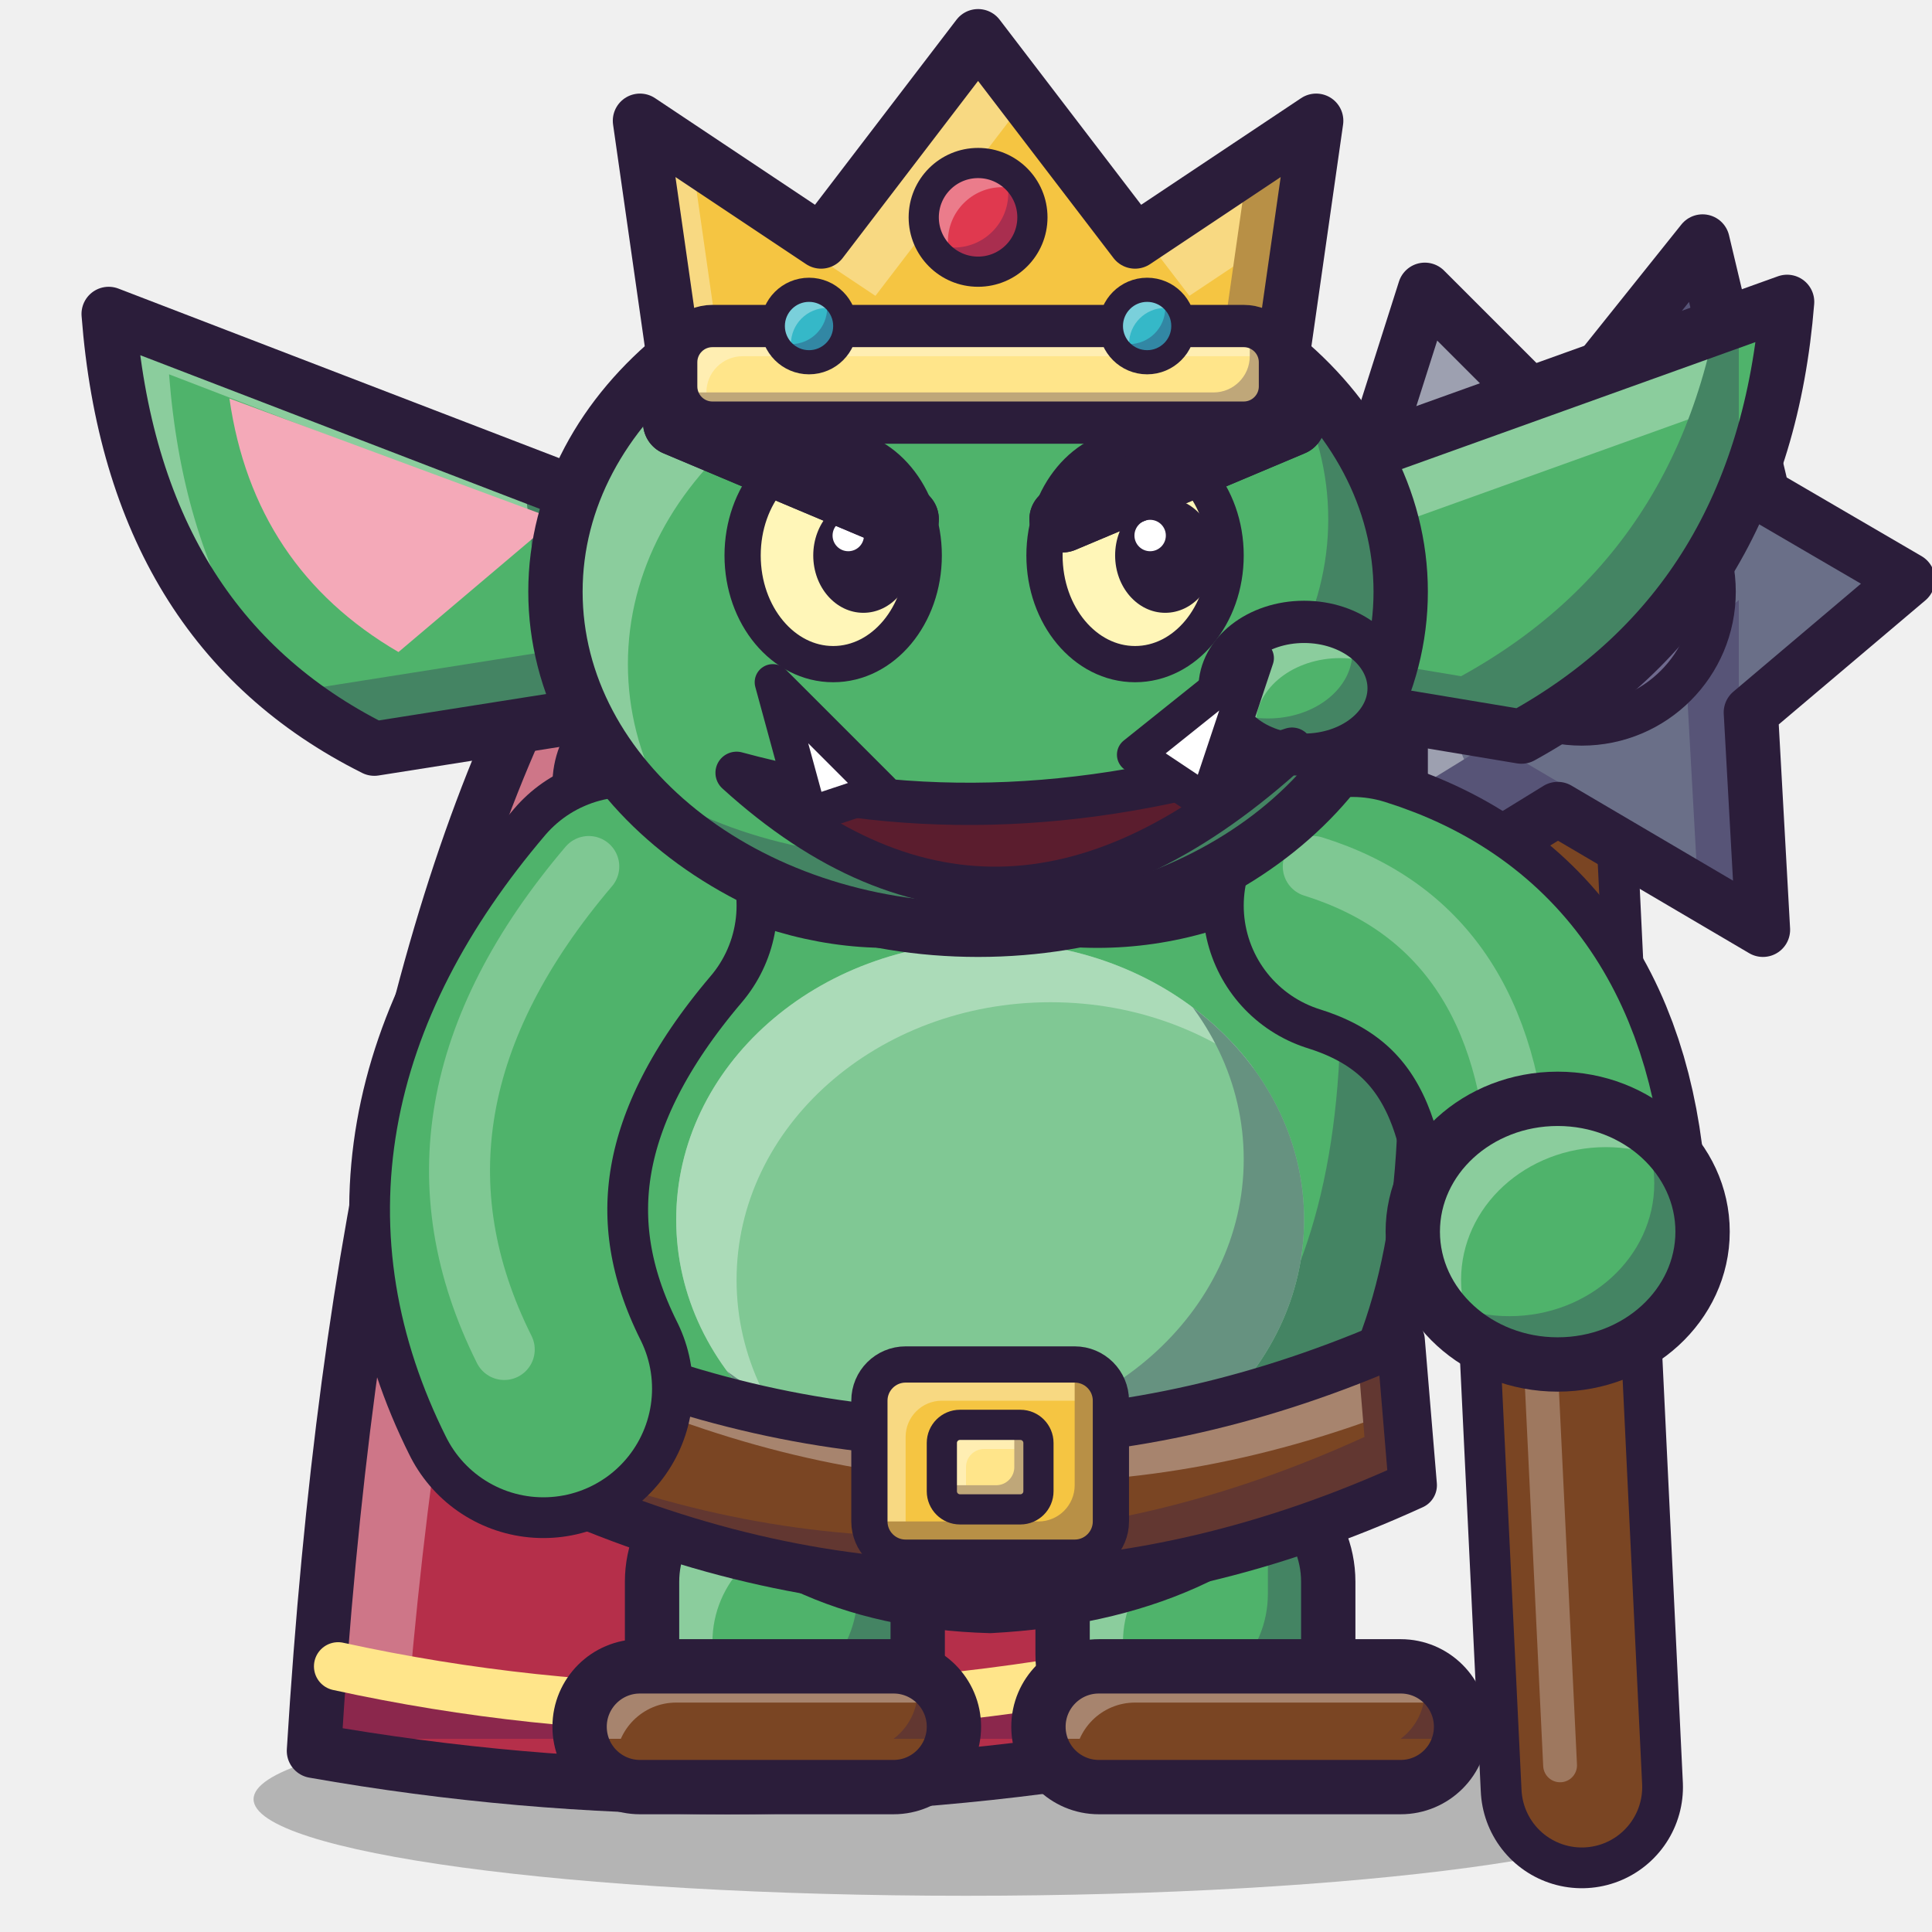
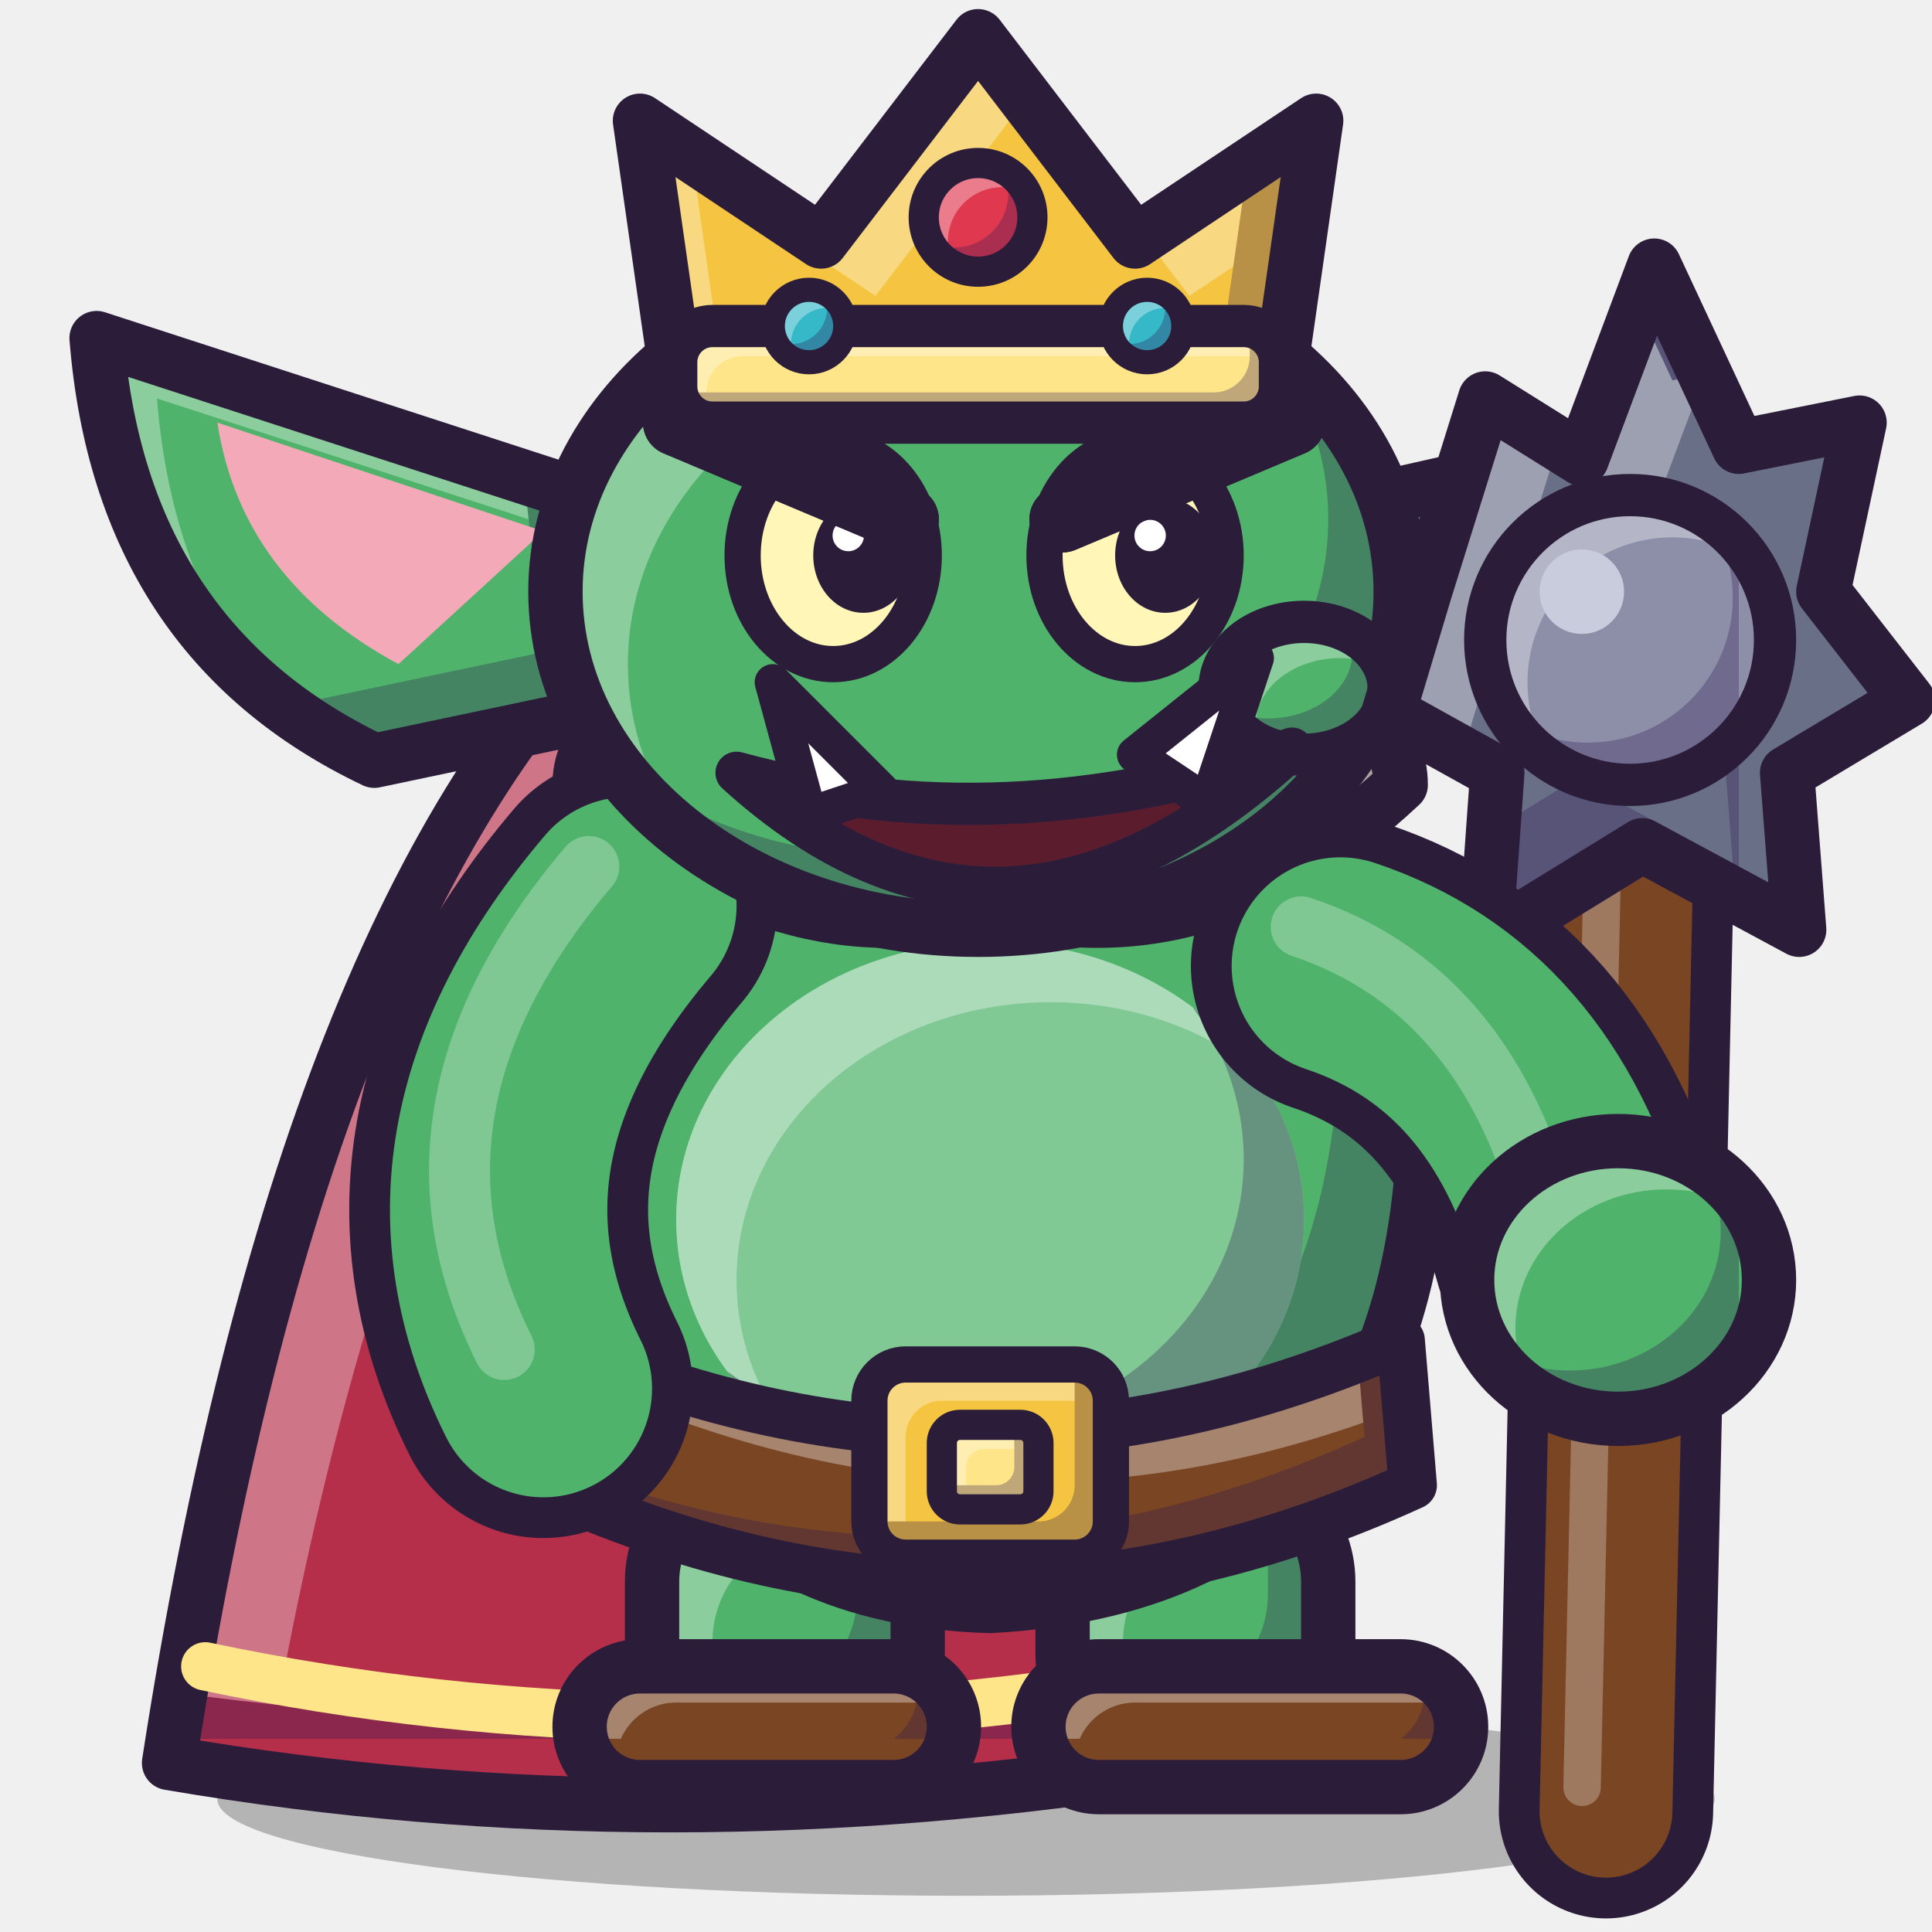
<svg xmlns="http://www.w3.org/2000/svg" width="320" height="320" viewBox="0 0 320 320">
  <defs>
-     <path id="gk0" d="M96 100Q60 160 52 290Q120 302 190 290L196 140Z" />
+     <path id="gk0" d="M104 100Q50 150 28 292Q110 306 196 292L200 140Z" />
    <mask id="gk0h" maskUnits="userSpaceOnUse" width="320" height="320">
      <rect width="320" height="320" fill="#fff" />
      <use href="#gk0" transform="translate(14 14)" fill="#000" />
    </mask>
    <mask id="gk0s" maskUnits="userSpaceOnUse" width="320" height="320">
      <rect width="320" height="320" fill="#fff" />
      <use href="#gk0" transform="translate(-14 -14)" fill="#000" />
    </mask>
-     <path id="gk1" d="M222 92L236 48L258 70L282 40L292 82L316 96L290 118L292 154L258 134L232 150L232 116Z" />
+     <path id="gk1" d="M126 244h8a18 18 0 0 1 18 18v12a18 18 0 0 1 -18 18h-8a18 18 0 0 1 -18 -18v-12a18 18 0 0 1 18 -18z" />
    <mask id="gk1h" maskUnits="userSpaceOnUse" width="320" height="320">
      <rect width="320" height="320" fill="#fff" />
-       <use href="#gk1" transform="translate(11 11)" fill="#000" />
+       <use href="#gk1" transform="translate(10 10)" fill="#000" />
    </mask>
    <mask id="gk1s" maskUnits="userSpaceOnUse" width="320" height="320">
      <rect width="320" height="320" fill="#fff" />
-       <use href="#gk1" transform="translate(-11 -11)" fill="#000" />
-     </mask>
-     <path id="gk2" d="M240 98a22 22 0 1 0 44 0a22 22 0 1 0 -44 0z" />
+       <use href="#gk1" transform="translate(-10 -10)" fill="#000" />
+     </mask>
+     <path id="gk2" d="M194 244h8a18 18 0 0 1 18 18v12a18 18 0 0 1 -18 18h-8a18 18 0 0 1 -18 -18v-12a18 18 0 0 1 18 -18z" />
    <mask id="gk2h" maskUnits="userSpaceOnUse" width="320" height="320">
      <rect width="320" height="320" fill="#fff" />
-       <use href="#gk2" transform="translate(7 7)" fill="#000" />
+       <use href="#gk2" transform="translate(10 10)" fill="#000" />
    </mask>
    <mask id="gk2s" maskUnits="userSpaceOnUse" width="320" height="320">
      <rect width="320" height="320" fill="#fff" />
-       <use href="#gk2" transform="translate(-7 -7)" fill="#000" />
-     </mask>
-     <path id="gk3" d="M126 244h8a18 18 0 0 1 18 18v12a18 18 0 0 1 -18 18h-8a18 18 0 0 1 -18 -18v-12a18 18 0 0 1 18 -18z" />
+       <use href="#gk2" transform="translate(-10 -10)" fill="#000" />
+     </mask>
+     <path id="gk3" d="M106 276h42a10 10 0 0 1 10 10v0a10 10 0 0 1 -10 10h-42a10 10 0 0 1 -10 -10v0a10 10 0 0 1 10 -10z" />
    <mask id="gk3h" maskUnits="userSpaceOnUse" width="320" height="320">
      <rect width="320" height="320" fill="#fff" />
-       <use href="#gk3" transform="translate(10 10)" fill="#000" />
+       <use href="#gk3" transform="translate(6 6)" fill="#000" />
    </mask>
    <mask id="gk3s" maskUnits="userSpaceOnUse" width="320" height="320">
      <rect width="320" height="320" fill="#fff" />
-       <use href="#gk3" transform="translate(-10 -10)" fill="#000" />
-     </mask>
-     <path id="gk4" d="M194 244h8a18 18 0 0 1 18 18v12a18 18 0 0 1 -18 18h-8a18 18 0 0 1 -18 -18v-12a18 18 0 0 1 18 -18z" />
+       <use href="#gk3" transform="translate(-6 -6)" fill="#000" />
+     </mask>
+     <path id="gk4" d="M182 276h50a10 10 0 0 1 10 10v0a10 10 0 0 1 -10 10h-50a10 10 0 0 1 -10 -10v0a10 10 0 0 1 10 -10z" />
    <mask id="gk4h" maskUnits="userSpaceOnUse" width="320" height="320">
      <rect width="320" height="320" fill="#fff" />
-       <use href="#gk4" transform="translate(10 10)" fill="#000" />
+       <use href="#gk4" transform="translate(6 6)" fill="#000" />
    </mask>
    <mask id="gk4s" maskUnits="userSpaceOnUse" width="320" height="320">
      <rect width="320" height="320" fill="#fff" />
-       <use href="#gk4" transform="translate(-10 -10)" fill="#000" />
-     </mask>
-     <path id="gk5" d="M106 276h42a10 10 0 0 1 10 10v0a10 10 0 0 1 -10 10h-42a10 10 0 0 1 -10 -10v0a10 10 0 0 1 10 -10z" />
+       <use href="#gk4" transform="translate(-6 -6)" fill="#000" />
+     </mask>
+     <path id="gk5" d="M92 170Q90 120 160 116Q236 118 236 176Q238 262 164 266Q94 264 92 170Z" />
    <mask id="gk5h" maskUnits="userSpaceOnUse" width="320" height="320">
      <rect width="320" height="320" fill="#fff" />
-       <use href="#gk5" transform="translate(6 6)" fill="#000" />
+       <use href="#gk5" transform="translate(14 14)" fill="#000" />
    </mask>
    <mask id="gk5s" maskUnits="userSpaceOnUse" width="320" height="320">
      <rect width="320" height="320" fill="#fff" />
-       <use href="#gk5" transform="translate(-6 -6)" fill="#000" />
-     </mask>
-     <path id="gk6" d="M182 276h50a10 10 0 0 1 10 10v0a10 10 0 0 1 -10 10h-50a10 10 0 0 1 -10 -10v0a10 10 0 0 1 10 -10z" />
+       <use href="#gk5" transform="translate(-14 -14)" fill="#000" />
+     </mask>
+     <path id="gk6" d="M112 202a52 46 0 1 0 104 0a52 46 0 1 0 -104 0z" />
    <mask id="gk6h" maskUnits="userSpaceOnUse" width="320" height="320">
      <rect width="320" height="320" fill="#fff" />
-       <use href="#gk6" transform="translate(6 6)" fill="#000" />
+       <use href="#gk6" transform="translate(10 10)" fill="#000" />
    </mask>
    <mask id="gk6s" maskUnits="userSpaceOnUse" width="320" height="320">
      <rect width="320" height="320" fill="#fff" />
-       <use href="#gk6" transform="translate(-6 -6)" fill="#000" />
-     </mask>
-     <path id="gk7" d="M92 170Q90 120 160 116Q236 118 236 176Q238 262 164 266Q94 264 92 170Z" />
+       <use href="#gk6" transform="translate(-10 -10)" fill="#000" />
+     </mask>
+     <path id="gk7" d="M96 224Q164 252 232 222L234 246Q164 278 94 248Z" />
    <mask id="gk7h" maskUnits="userSpaceOnUse" width="320" height="320">
      <rect width="320" height="320" fill="#fff" />
-       <use href="#gk7" transform="translate(14 14)" fill="#000" />
+       <use href="#gk7" transform="translate(8 8)" fill="#000" />
    </mask>
    <mask id="gk7s" maskUnits="userSpaceOnUse" width="320" height="320">
      <rect width="320" height="320" fill="#fff" />
-       <use href="#gk7" transform="translate(-14 -14)" fill="#000" />
-     </mask>
-     <path id="gk8" d="M112 202a52 46 0 1 0 104 0a52 46 0 1 0 -104 0z" />
+       <use href="#gk7" transform="translate(-8 -8)" fill="#000" />
+     </mask>
+     <path id="gk8" d="M150 226h28a6 6 0 0 1 6 6v20a6 6 0 0 1 -6 6h-28a6 6 0 0 1 -6 -6v-20a6 6 0 0 1 6 -6z" />
    <mask id="gk8h" maskUnits="userSpaceOnUse" width="320" height="320">
      <rect width="320" height="320" fill="#fff" />
-       <use href="#gk8" transform="translate(10 10)" fill="#000" />
+       <use href="#gk8" transform="translate(6 6)" fill="#000" />
    </mask>
    <mask id="gk8s" maskUnits="userSpaceOnUse" width="320" height="320">
      <rect width="320" height="320" fill="#fff" />
-       <use href="#gk8" transform="translate(-10 -10)" fill="#000" />
-     </mask>
-     <path id="gk9" d="M96 224Q164 252 232 222L234 246Q164 278 94 248Z" />
+       <use href="#gk8" transform="translate(-6 -6)" fill="#000" />
+     </mask>
+     <path id="gk9" d="M159 236h10a3 3 0 0 1 3 3v8a3 3 0 0 1 -3 3h-10a3 3 0 0 1 -3 -3v-8a3 3 0 0 1 3 -3z" />
    <mask id="gk9h" maskUnits="userSpaceOnUse" width="320" height="320">
      <rect width="320" height="320" fill="#fff" />
-       <use href="#gk9" transform="translate(8 8)" fill="#000" />
+       <use href="#gk9" transform="translate(4 4)" fill="#000" />
    </mask>
    <mask id="gk9s" maskUnits="userSpaceOnUse" width="320" height="320">
      <rect width="320" height="320" fill="#fff" />
-       <use href="#gk9" transform="translate(-8 -8)" fill="#000" />
-     </mask>
-     <path id="gka" d="M150 226h28a6 6 0 0 1 6 6v20a6 6 0 0 1 -6 6h-28a6 6 0 0 1 -6 -6v-20a6 6 0 0 1 6 -6z" />
+       <use href="#gk9" transform="translate(-4 -4)" fill="#000" />
+     </mask>
+     <path id="gka" d="M96 130Q130 160 164 150Q200 160 232 130Q232 118 214 112L110 114Q96 120 96 130Z" />
    <mask id="gkah" maskUnits="userSpaceOnUse" width="320" height="320">
      <rect width="320" height="320" fill="#fff" />
-       <use href="#gka" transform="translate(6 6)" fill="#000" />
+       <use href="#gka" transform="translate(8 8)" fill="#000" />
    </mask>
    <mask id="gkas" maskUnits="userSpaceOnUse" width="320" height="320">
      <rect width="320" height="320" fill="#fff" />
-       <use href="#gka" transform="translate(-6 -6)" fill="#000" />
-     </mask>
-     <path id="gkb" d="M159 236h10a3 3 0 0 1 3 3v8a3 3 0 0 1 -3 3h-10a3 3 0 0 1 -3 -3v-8a3 3 0 0 1 3 -3z" />
+       <use href="#gka" transform="translate(-8 -8)" fill="#000" />
+     </mask>
+     <path id="gkb" d="M96 82L16 56Q20 106 62 126L100 118Z" />
    <mask id="gkbh" maskUnits="userSpaceOnUse" width="320" height="320">
      <rect width="320" height="320" fill="#fff" />
-       <use href="#gkb" transform="translate(4 4)" fill="#000" />
+       <use href="#gkb" transform="translate(10 10)" fill="#000" />
    </mask>
    <mask id="gkbs" maskUnits="userSpaceOnUse" width="320" height="320">
      <rect width="320" height="320" fill="#fff" />
-       <use href="#gkb" transform="translate(-4 -4)" fill="#000" />
-     </mask>
-     <path id="gkc" d="M96 130Q130 160 164 150Q200 160 232 130Q232 118 214 112L110 114Q96 120 96 130Z" />
+       <use href="#gkb" transform="translate(-10 -10)" fill="#000" />
+     </mask>
+     <path id="gkc" d="M222 84L284 70Q284 108 252 124L216 116Z" />
    <mask id="gkch" maskUnits="userSpaceOnUse" width="320" height="320">
      <rect width="320" height="320" fill="#fff" />
-       <use href="#gkc" transform="translate(8 8)" fill="#000" />
+       <use href="#gkc" transform="translate(10 10)" fill="#000" />
    </mask>
    <mask id="gkcs" maskUnits="userSpaceOnUse" width="320" height="320">
      <rect width="320" height="320" fill="#fff" />
-       <use href="#gkc" transform="translate(-8 -8)" fill="#000" />
-     </mask>
-     <path id="gkd" d="M234 204a24 22 0 1 0 48 0a24 22 0 1 0 -48 0z" />
-     <mask id="gkdh" maskUnits="userSpaceOnUse" width="320" height="320">
-       <rect width="320" height="320" fill="#fff" />
-       <use href="#gkd" transform="translate(8 8)" fill="#000" />
-     </mask>
-     <mask id="gkds" maskUnits="userSpaceOnUse" width="320" height="320">
-       <rect width="320" height="320" fill="#fff" />
-       <use href="#gkd" transform="translate(-8 -8)" fill="#000" />
-     </mask>
-     <path id="gke" d="M96 82L18 52Q22 104 62 124L100 118Z" />
+       <use href="#gkc" transform="translate(-10 -10)" fill="#000" />
+     </mask>
+     <path id="gkd" d="M90 88L36 70Q40 96 66 110Z" />
+     <path id="gke" d="M92 98a70 56 0 1 0 140 0a70 56 0 1 0 -140 0z" />
    <mask id="gkeh" maskUnits="userSpaceOnUse" width="320" height="320">
      <rect width="320" height="320" fill="#fff" />
-       <use href="#gke" transform="translate(10 10)" fill="#000" />
+       <use href="#gke" transform="translate(12 12)" fill="#000" />
    </mask>
    <mask id="gkes" maskUnits="userSpaceOnUse" width="320" height="320">
      <rect width="320" height="320" fill="#fff" />
-       <use href="#gke" transform="translate(-10 -10)" fill="#000" />
-     </mask>
-     <path id="gkf" d="M218 78L296 50Q292 100 252 122L216 116Z" />
+       <use href="#gke" transform="translate(-12 -12)" fill="#000" />
+     </mask>
+     <path id="gkf" d="M202 114a14 11 0 1 0 28 0a14 11 0 1 0 -28 0z" />
    <mask id="gkfh" maskUnits="userSpaceOnUse" width="320" height="320">
      <rect width="320" height="320" fill="#fff" />
-       <use href="#gkf" transform="translate(10 10)" fill="#000" />
+       <use href="#gkf" transform="translate(6 6)" fill="#000" />
    </mask>
    <mask id="gkfs" maskUnits="userSpaceOnUse" width="320" height="320">
      <rect width="320" height="320" fill="#fff" />
-       <use href="#gkf" transform="translate(-10 -10)" fill="#000" />
-     </mask>
-     <path id="gkg" d="M92 86L38 66Q42 94 66 108Z" />
-     <path id="gkh" d="M92 98a70 56 0 1 0 140 0a70 56 0 1 0 -140 0z" />
+       <use href="#gkf" transform="translate(-6 -6)" fill="#000" />
+     </mask>
+     <path id="gkg" d="M112 62L106 20L136 40L162 6L188 40L218 20L212 62Q162 74 112 62Z" />
+     <mask id="gkgh" maskUnits="userSpaceOnUse" width="320" height="320">
+       <rect width="320" height="320" fill="#fff" />
+       <use href="#gkg" transform="translate(9 9)" fill="#000" />
+     </mask>
+     <mask id="gkgs" maskUnits="userSpaceOnUse" width="320" height="320">
+       <rect width="320" height="320" fill="#fff" />
+       <use href="#gkg" transform="translate(-9 -9)" fill="#000" />
+     </mask>
+     <path id="gkh" d="M118 54h88a6 6 0 0 1 6 6v4a6 6 0 0 1 -6 6h-88a6 6 0 0 1 -6 -6v-4a6 6 0 0 1 6 -6z" />
    <mask id="gkhh" maskUnits="userSpaceOnUse" width="320" height="320">
      <rect width="320" height="320" fill="#fff" />
-       <use href="#gkh" transform="translate(12 12)" fill="#000" />
+       <use href="#gkh" transform="translate(5 5)" fill="#000" />
    </mask>
    <mask id="gkhs" maskUnits="userSpaceOnUse" width="320" height="320">
      <rect width="320" height="320" fill="#fff" />
-       <use href="#gkh" transform="translate(-12 -12)" fill="#000" />
-     </mask>
-     <path id="gki" d="M202 114a14 11 0 1 0 28 0a14 11 0 1 0 -28 0z" />
+       <use href="#gkh" transform="translate(-5 -5)" fill="#000" />
+     </mask>
+     <path id="gki" d="M153 36a9 9 0 1 0 18 0a9 9 0 1 0 -18 0z" />
    <mask id="gkih" maskUnits="userSpaceOnUse" width="320" height="320">
      <rect width="320" height="320" fill="#fff" />
-       <use href="#gki" transform="translate(6 6)" fill="#000" />
+       <use href="#gki" transform="translate(4 4)" fill="#000" />
    </mask>
    <mask id="gkis" maskUnits="userSpaceOnUse" width="320" height="320">
      <rect width="320" height="320" fill="#fff" />
-       <use href="#gki" transform="translate(-6 -6)" fill="#000" />
-     </mask>
-     <path id="gkj" d="M126 64Q130 44 162 44Q196 44 202 64Z" />
-     <path id="gkk" d="M112 62L106 20L136 40L162 6L188 40L218 20L212 62Q162 74 112 62Z" />
+       <use href="#gki" transform="translate(-4 -4)" fill="#000" />
+     </mask>
+     <path id="gkj" d="M128 54a6 6 0 1 0 12 0a6 6 0 1 0 -12 0z" />
+     <mask id="gkjh" maskUnits="userSpaceOnUse" width="320" height="320">
+       <rect width="320" height="320" fill="#fff" />
+       <use href="#gkj" transform="translate(3 3)" fill="#000" />
+     </mask>
+     <mask id="gkjs" maskUnits="userSpaceOnUse" width="320" height="320">
+       <rect width="320" height="320" fill="#fff" />
+       <use href="#gkj" transform="translate(-3 -3)" fill="#000" />
+     </mask>
+     <path id="gkk" d="M184 54a6 6 0 1 0 12 0a6 6 0 1 0 -12 0z" />
    <mask id="gkkh" maskUnits="userSpaceOnUse" width="320" height="320">
      <rect width="320" height="320" fill="#fff" />
-       <use href="#gkk" transform="translate(9 9)" fill="#000" />
+       <use href="#gkk" transform="translate(3 3)" fill="#000" />
    </mask>
    <mask id="gkks" maskUnits="userSpaceOnUse" width="320" height="320">
      <rect width="320" height="320" fill="#fff" />
-       <use href="#gkk" transform="translate(-9 -9)" fill="#000" />
-     </mask>
-     <path id="gkl" d="M118 54h88a6 6 0 0 1 6 6v4a6 6 0 0 1 -6 6h-88a6 6 0 0 1 -6 -6v-4a6 6 0 0 1 6 -6z" />
+       <use href="#gkk" transform="translate(-3 -3)" fill="#000" />
+     </mask>
+     <path id="gkl" d="M236 98L246 66L262 76L274 44L288 74L308 70L302 98L316 116L296 128L298 154L272 140L246 156L248 128L230 118Z" />
    <mask id="gklh" maskUnits="userSpaceOnUse" width="320" height="320">
      <rect width="320" height="320" fill="#fff" />
-       <use href="#gkl" transform="translate(5 5)" fill="#000" />
+       <use href="#gkl" transform="translate(11 11)" fill="#000" />
    </mask>
    <mask id="gkls" maskUnits="userSpaceOnUse" width="320" height="320">
      <rect width="320" height="320" fill="#fff" />
-       <use href="#gkl" transform="translate(-5 -5)" fill="#000" />
-     </mask>
-     <path id="gkm" d="M153 36a9 9 0 1 0 18 0a9 9 0 1 0 -18 0z" />
+       <use href="#gkl" transform="translate(-11 -11)" fill="#000" />
+     </mask>
+     <path id="gkm" d="M246 106a24 24 0 1 0 48 0a24 24 0 1 0 -48 0z" />
    <mask id="gkmh" maskUnits="userSpaceOnUse" width="320" height="320">
      <rect width="320" height="320" fill="#fff" />
-       <use href="#gkm" transform="translate(4 4)" fill="#000" />
+       <use href="#gkm" transform="translate(7 7)" fill="#000" />
    </mask>
    <mask id="gkms" maskUnits="userSpaceOnUse" width="320" height="320">
      <rect width="320" height="320" fill="#fff" />
-       <use href="#gkm" transform="translate(-4 -4)" fill="#000" />
-     </mask>
-     <path id="gkn" d="M128 54a6 6 0 1 0 12 0a6 6 0 1 0 -12 0z" />
-     <mask id="gknh" maskUnits="userSpaceOnUse" width="320" height="320">
-       <rect width="320" height="320" fill="#fff" />
-       <use href="#gkn" transform="translate(3 3)" fill="#000" />
-     </mask>
-     <mask id="gkns" maskUnits="userSpaceOnUse" width="320" height="320">
-       <rect width="320" height="320" fill="#fff" />
-       <use href="#gkn" transform="translate(-3 -3)" fill="#000" />
-     </mask>
-     <path id="gko" d="M184 54a6 6 0 1 0 12 0a6 6 0 1 0 -12 0z" />
+       <use href="#gkm" transform="translate(-7 -7)" fill="#000" />
+     </mask>
+     <path id="gkn" d="M255 98a7 7 0 1 0 14 0a7 7 0 1 0 -14 0z" />
+     <path id="gko" d="M243 212a25 23 0 1 0 50 0a25 23 0 1 0 -50 0z" />
    <mask id="gkoh" maskUnits="userSpaceOnUse" width="320" height="320">
      <rect width="320" height="320" fill="#fff" />
-       <use href="#gko" transform="translate(3 3)" fill="#000" />
+       <use href="#gko" transform="translate(8 8)" fill="#000" />
    </mask>
    <mask id="gkos" maskUnits="userSpaceOnUse" width="320" height="320">
      <rect width="320" height="320" fill="#fff" />
-       <use href="#gko" transform="translate(-3 -3)" fill="#000" />
+       <use href="#gko" transform="translate(-8 -8)" fill="#000" />
    </mask>
  </defs>
  <g stroke-linejoin="round" stroke-linecap="round">
-     <ellipse cx="160" cy="298" rx="118" ry="16" fill="#000" opacity="0.25" />
+     <ellipse cx="160" cy="298" rx="124" ry="16" fill="#000" opacity="0.25" />
    <use href="#gk0" fill="#b52f4a" />
    <use href="#gk0" fill="#ce7688" mask="url(#gk0h)" />
    <use href="#gk0" fill="#8b274c" mask="url(#gk0s)" />
    <use href="#gk0" fill="none" stroke="#2b1d3a" stroke-width="9" />
-     <path d="M56 276Q120 290 190 276" fill="none" stroke="#ffe58a" stroke-width="8" />
-     <path d="M262 296L254 130" fill="none" stroke="#2b1d3a" stroke-width="33.5" />
-     <path d="M262 296L254 130" fill="none" stroke="#7a4523" stroke-width="20" />
-     <path d="M262 296L254 130" fill="none" stroke="#a7846e" stroke-width="5.6" transform="translate(-3.6 -3.6)" opacity=".8" />
-     <use href="#gk1" fill="#6a6f88" />
-     <use href="#gk1" fill="#9da0b0" mask="url(#gk1h)" />
-     <use href="#gk1" fill="#575477" mask="url(#gk1s)" />
+     <path d="M34 276Q110 292 192 278" fill="none" stroke="#ffe58a" stroke-width="8" />
+     <use href="#gk1" fill="#4fb36b" />
+     <use href="#gk1" fill="#8bcd9d" mask="url(#gk1h)" />
+     <use href="#gk1" fill="#448463" mask="url(#gk1s)" />
    <use href="#gk1" fill="none" stroke="#2b1d3a" stroke-width="9" />
-     <use href="#gk2" fill="#8d8fa8" />
-     <use href="#gk2" fill="#b4b5c6" mask="url(#gk2h)" />
-     <use href="#gk2" fill="#6f6a8e" mask="url(#gk2s)" />
-     <use href="#gk2" fill="none" stroke="#2b1d3a" stroke-width="7" />
-     <use href="#gk3" fill="#4fb36b" />
-     <use href="#gk3" fill="#8bcd9d" mask="url(#gk3h)" />
-     <use href="#gk3" fill="#448463" mask="url(#gk3s)" />
+     <use href="#gk2" fill="#4fb36b" />
+     <use href="#gk2" fill="#8bcd9d" mask="url(#gk2h)" />
+     <use href="#gk2" fill="#448463" mask="url(#gk2s)" />
+     <use href="#gk2" fill="none" stroke="#2b1d3a" stroke-width="9" />
+     <use href="#gk3" fill="#7a4523" />
+     <use href="#gk3" fill="#a7846e" mask="url(#gk3h)" />
+     <use href="#gk3" fill="#623731" mask="url(#gk3s)" />
    <use href="#gk3" fill="none" stroke="#2b1d3a" stroke-width="9" />
-     <use href="#gk4" fill="#4fb36b" />
-     <use href="#gk4" fill="#8bcd9d" mask="url(#gk4h)" />
-     <use href="#gk4" fill="#448463" mask="url(#gk4s)" />
+     <use href="#gk4" fill="#7a4523" />
+     <use href="#gk4" fill="#a7846e" mask="url(#gk4h)" />
+     <use href="#gk4" fill="#623731" mask="url(#gk4s)" />
    <use href="#gk4" fill="none" stroke="#2b1d3a" stroke-width="9" />
-     <use href="#gk5" fill="#7a4523" />
-     <use href="#gk5" fill="#a7846e" mask="url(#gk5h)" />
-     <use href="#gk5" fill="#623731" mask="url(#gk5s)" />
+     <use href="#gk5" fill="#4fb36b" />
+     <use href="#gk5" fill="#8bcd9d" mask="url(#gk5h)" />
+     <use href="#gk5" fill="#448463" mask="url(#gk5s)" />
    <use href="#gk5" fill="none" stroke="#2b1d3a" stroke-width="9" />
-     <use href="#gk6" fill="#7a4523" />
-     <use href="#gk6" fill="#a7846e" mask="url(#gk6h)" />
-     <use href="#gk6" fill="#623731" mask="url(#gk6s)" />
-     <use href="#gk6" fill="none" stroke="#2b1d3a" stroke-width="9" />
-     <use href="#gk7" fill="#4fb36b" />
-     <use href="#gk7" fill="#8bcd9d" mask="url(#gk7h)" />
-     <use href="#gk7" fill="#448463" mask="url(#gk7s)" />
-     <use href="#gk7" fill="none" stroke="#2b1d3a" stroke-width="9" />
-     <use href="#gk8" fill="#80c894" />
-     <use href="#gk8" fill="#abdbb8" mask="url(#gk8h)" />
-     <use href="#gk8" fill="#669280" mask="url(#gk8s)" />
-     <use href="#gk9" fill="#7a4523" />
-     <use href="#gk9" fill="#a7846e" mask="url(#gk9h)" />
-     <use href="#gk9" fill="#623731" mask="url(#gk9s)" />
-     <use href="#gk9" fill="none" stroke="#2b1d3a" stroke-width="8" />
-     <use href="#gka" fill="#f5c542" />
-     <use href="#gka" fill="#f8d982" mask="url(#gkah)" />
-     <use href="#gka" fill="#b89046" mask="url(#gkas)" />
-     <use href="#gka" fill="none" stroke="#2b1d3a" stroke-width="6" />
-     <use href="#gkb" fill="#ffe58a" />
-     <use href="#gkb" fill="#ffeeb2" mask="url(#gkbh)" />
-     <use href="#gkb" fill="#bfa779" mask="url(#gkbs)" />
-     <use href="#gkb" fill="none" stroke="#2b1d3a" stroke-width="5" />
-     <use href="#gkc" fill="#e8dcc0" />
-     <use href="#gkc" fill="#f0e8d5" mask="url(#gkch)" />
-     <use href="#gkc" fill="#afa09e" mask="url(#gkcs)" />
-     <use href="#gkc" fill="none" stroke="#2b1d3a" stroke-width="9" />
+     <use href="#gk6" fill="#80c894" />
+     <use href="#gk6" fill="#abdbb8" mask="url(#gk6h)" />
+     <use href="#gk6" fill="#669280" mask="url(#gk6s)" />
+     <use href="#gk7" fill="#7a4523" />
+     <use href="#gk7" fill="#a7846e" mask="url(#gk7h)" />
+     <use href="#gk7" fill="#623731" mask="url(#gk7s)" />
+     <use href="#gk7" fill="none" stroke="#2b1d3a" stroke-width="8" />
+     <use href="#gk8" fill="#f5c542" />
+     <use href="#gk8" fill="#f8d982" mask="url(#gk8h)" />
+     <use href="#gk8" fill="#b89046" mask="url(#gk8s)" />
+     <use href="#gk8" fill="none" stroke="#2b1d3a" stroke-width="6" />
+     <use href="#gk9" fill="#ffe58a" />
+     <use href="#gk9" fill="#ffeeb2" mask="url(#gk9h)" />
+     <use href="#gk9" fill="#bfa779" mask="url(#gk9s)" />
+     <use href="#gk9" fill="none" stroke="#2b1d3a" stroke-width="5" />
+     <use href="#gka" fill="#e8dcc0" />
+     <use href="#gka" fill="#f0e8d5" mask="url(#gkah)" />
+     <use href="#gka" fill="#afa09e" mask="url(#gkas)" />
+     <use href="#gka" fill="none" stroke="#2b1d3a" stroke-width="9" />
    <path d="M104 150Q70 190 90 230" fill="none" stroke="#2b1d3a" stroke-width="49.5" />
    <path d="M104 150Q70 190 90 230" fill="none" stroke="#4fb36b" stroke-width="36" />
    <path d="M104 150Q70 190 90 230" fill="none" stroke="#8bcd9d" stroke-width="10.1" transform="translate(-6.48 -6.48)" opacity=".8" />
-     <path d="M224 150Q256 160 258 200" fill="none" stroke="#2b1d3a" stroke-width="49.5" />
-     <path d="M224 150Q256 160 258 200" fill="none" stroke="#4fb36b" stroke-width="36" />
-     <path d="M224 150Q256 160 258 200" fill="none" stroke="#8bcd9d" stroke-width="10.1" transform="translate(-6.48 -6.48)" opacity=".8" />
-     <use href="#gkd" fill="#4fb36b" />
-     <use href="#gkd" fill="#8bcd9d" mask="url(#gkdh)" />
-     <use href="#gkd" fill="#448463" mask="url(#gkds)" />
-     <use href="#gkd" fill="none" stroke="#2b1d3a" stroke-width="9" />
+     <use href="#gkb" fill="#4fb36b" />
+     <use href="#gkb" fill="#8bcd9d" mask="url(#gkbh)" />
+     <use href="#gkb" fill="#448463" mask="url(#gkbs)" />
+     <use href="#gkb" fill="none" stroke="#2b1d3a" stroke-width="9" />
+     <use href="#gkc" fill="#4fb36b" />
+     <use href="#gkc" fill="#8bcd9d" mask="url(#gkch)" />
+     <use href="#gkc" fill="#448463" mask="url(#gkcs)" />
+     <use href="#gkc" fill="none" stroke="#2b1d3a" stroke-width="9" />
+     <use href="#gkd" fill="#f4a9b8" />
    <use href="#gke" fill="#4fb36b" />
    <use href="#gke" fill="#8bcd9d" mask="url(#gkeh)" />
    <use href="#gke" fill="#448463" mask="url(#gkes)" />
    <use href="#gke" fill="none" stroke="#2b1d3a" stroke-width="9" />
    <use href="#gkf" fill="#4fb36b" />
    <use href="#gkf" fill="#8bcd9d" mask="url(#gkfh)" />
    <use href="#gkf" fill="#448463" mask="url(#gkfs)" />
-     <use href="#gkf" fill="none" stroke="#2b1d3a" stroke-width="9" />
-     <use href="#gkg" fill="#f4a9b8" />
-     <use href="#gkh" fill="#4fb36b" />
-     <use href="#gkh" fill="#8bcd9d" mask="url(#gkhh)" />
-     <use href="#gkh" fill="#448463" mask="url(#gkhs)" />
-     <use href="#gkh" fill="none" stroke="#2b1d3a" stroke-width="9" />
-     <use href="#gki" fill="#4fb36b" />
-     <use href="#gki" fill="#8bcd9d" mask="url(#gkih)" />
-     <use href="#gki" fill="#448463" mask="url(#gkis)" />
-     <use href="#gki" fill="none" stroke="#2b1d3a" stroke-width="7" />
+     <use href="#gkf" fill="none" stroke="#2b1d3a" stroke-width="7" />
    <ellipse cx="138" cy="92" rx="15" ry="18" fill="#fff6b8" stroke="#2b1d3a" stroke-width="6" />
    <ellipse cx="143" cy="92" rx="8.3" ry="9.5" fill="#2b1d3a" />
    <circle cx="140.5" cy="88.7" r="2.6" fill="#fff" />
    <ellipse cx="188" cy="92" rx="15" ry="18" fill="#fff6b8" stroke="#2b1d3a" stroke-width="6" />
    <ellipse cx="193" cy="92" rx="8.3" ry="9.5" fill="#2b1d3a" />
    <circle cx="190.5" cy="88.7" r="2.6" fill="#fff" />
    <path d="M112 70L150 86" fill="none" stroke="#2b1d3a" stroke-width="11" />
    <path d="M112 70L150 86" fill="none" stroke="#2b1d3a" stroke-width="11" />
    <path d="M214 70L176 86" fill="none" stroke="#2b1d3a" stroke-width="11" />
    <path d="M214 70L176 86" fill="none" stroke="#2b1d3a" stroke-width="11" />
    <path d="M122 128Q166 168 214 124Q166 140 122 128Z" fill="#5b1d2e" stroke="#2b1d3a" stroke-width="7" />
    <path d="M134 135l-6-22 18 18z" fill="#fff" stroke="#2b1d3a" stroke-width="6" />
    <path d="M200 133l8-24-20 16z" fill="#fff" stroke="#2b1d3a" stroke-width="6" />
-     <use href="#gkk" fill="#f5c542" />
-     <use href="#gkk" fill="#f8d982" mask="url(#gkkh)" />
-     <use href="#gkk" fill="#b89046" mask="url(#gkks)" />
-     <use href="#gkk" fill="none" stroke="#2b1d3a" stroke-width="9" />
-     <use href="#gkl" fill="#ffe58a" />
-     <use href="#gkl" fill="#ffeeb2" mask="url(#gklh)" />
-     <use href="#gkl" fill="#bfa779" mask="url(#gkls)" />
-     <use href="#gkl" fill="none" stroke="#2b1d3a" stroke-width="7" />
-     <use href="#gkm" fill="#e0394f" />
-     <use href="#gkm" fill="#eb7c8b" mask="url(#gkmh)" />
-     <use href="#gkm" fill="#a92e4f" mask="url(#gkms)" />
-     <use href="#gkm" fill="none" stroke="#2b1d3a" stroke-width="5" />
-     <use href="#gkn" fill="#35b8c8" />
-     <use href="#gkn" fill="#7ad0db" mask="url(#gknh)" />
-     <use href="#gkn" fill="#3287a4" mask="url(#gkns)" />
-     <use href="#gkn" fill="none" stroke="#2b1d3a" stroke-width="4" />
-     <use href="#gko" fill="#35b8c8" />
-     <use href="#gko" fill="#7ad0db" mask="url(#gkoh)" />
-     <use href="#gko" fill="#3287a4" mask="url(#gkos)" />
-     <use href="#gko" fill="none" stroke="#2b1d3a" stroke-width="4" />
+     <use href="#gkg" fill="#f5c542" />
+     <use href="#gkg" fill="#f8d982" mask="url(#gkgh)" />
+     <use href="#gkg" fill="#b89046" mask="url(#gkgs)" />
+     <use href="#gkg" fill="none" stroke="#2b1d3a" stroke-width="9" />
+     <use href="#gkh" fill="#ffe58a" />
+     <use href="#gkh" fill="#ffeeb2" mask="url(#gkhh)" />
+     <use href="#gkh" fill="#bfa779" mask="url(#gkhs)" />
+     <use href="#gkh" fill="none" stroke="#2b1d3a" stroke-width="7" />
+     <use href="#gki" fill="#e0394f" />
+     <use href="#gki" fill="#eb7c8b" mask="url(#gkih)" />
+     <use href="#gki" fill="#a92e4f" mask="url(#gkis)" />
+     <use href="#gki" fill="none" stroke="#2b1d3a" stroke-width="5" />
+     <use href="#gkj" fill="#35b8c8" />
+     <use href="#gkj" fill="#7ad0db" mask="url(#gkjh)" />
+     <use href="#gkj" fill="#3287a4" mask="url(#gkjs)" />
+     <use href="#gkj" fill="none" stroke="#2b1d3a" stroke-width="4" />
+     <use href="#gkk" fill="#35b8c8" />
+     <use href="#gkk" fill="#7ad0db" mask="url(#gkkh)" />
+     <use href="#gkk" fill="#3287a4" mask="url(#gkks)" />
+     <use href="#gkk" fill="none" stroke="#2b1d3a" stroke-width="4" />
+     <path d="M266 300L270 118" fill="none" stroke="#2b1d3a" stroke-width="35.5" />
+     <path d="M266 300L270 118" fill="none" stroke="#7a4523" stroke-width="22" />
+     <path d="M266 300L270 118" fill="none" stroke="#a7846e" stroke-width="6.2" transform="translate(-3.96 -3.96)" opacity=".8" />
+     <use href="#gkl" fill="#6a6f88" />
+     <use href="#gkl" fill="#9da0b0" mask="url(#gklh)" />
+     <use href="#gkl" fill="#575477" mask="url(#gkls)" />
+     <use href="#gkl" fill="none" stroke="#2b1d3a" stroke-width="9" />
+     <use href="#gkm" fill="#8d8fa8" />
+     <use href="#gkm" fill="#b4b5c6" mask="url(#gkmh)" />
+     <use href="#gkm" fill="#6f6a8e" mask="url(#gkms)" />
+     <use href="#gkm" fill="none" stroke="#2b1d3a" stroke-width="7" />
+     <use href="#gkn" fill="#c9ccdd" />
+     <path d="M222 160Q252 170 262 206" fill="none" stroke="#2b1d3a" stroke-width="49.5" />
+     <path d="M222 160Q252 170 262 206" fill="none" stroke="#4fb36b" stroke-width="36" />
+     <path d="M222 160Q252 170 262 206" fill="none" stroke="#8bcd9d" stroke-width="10.1" transform="translate(-6.48 -6.48)" opacity=".8" />
+     <use href="#gko" fill="#4fb36b" />
+     <use href="#gko" fill="#8bcd9d" mask="url(#gkoh)" />
+     <use href="#gko" fill="#448463" mask="url(#gkos)" />
+     <use href="#gko" fill="none" stroke="#2b1d3a" stroke-width="9" />
  </g>
</svg>
